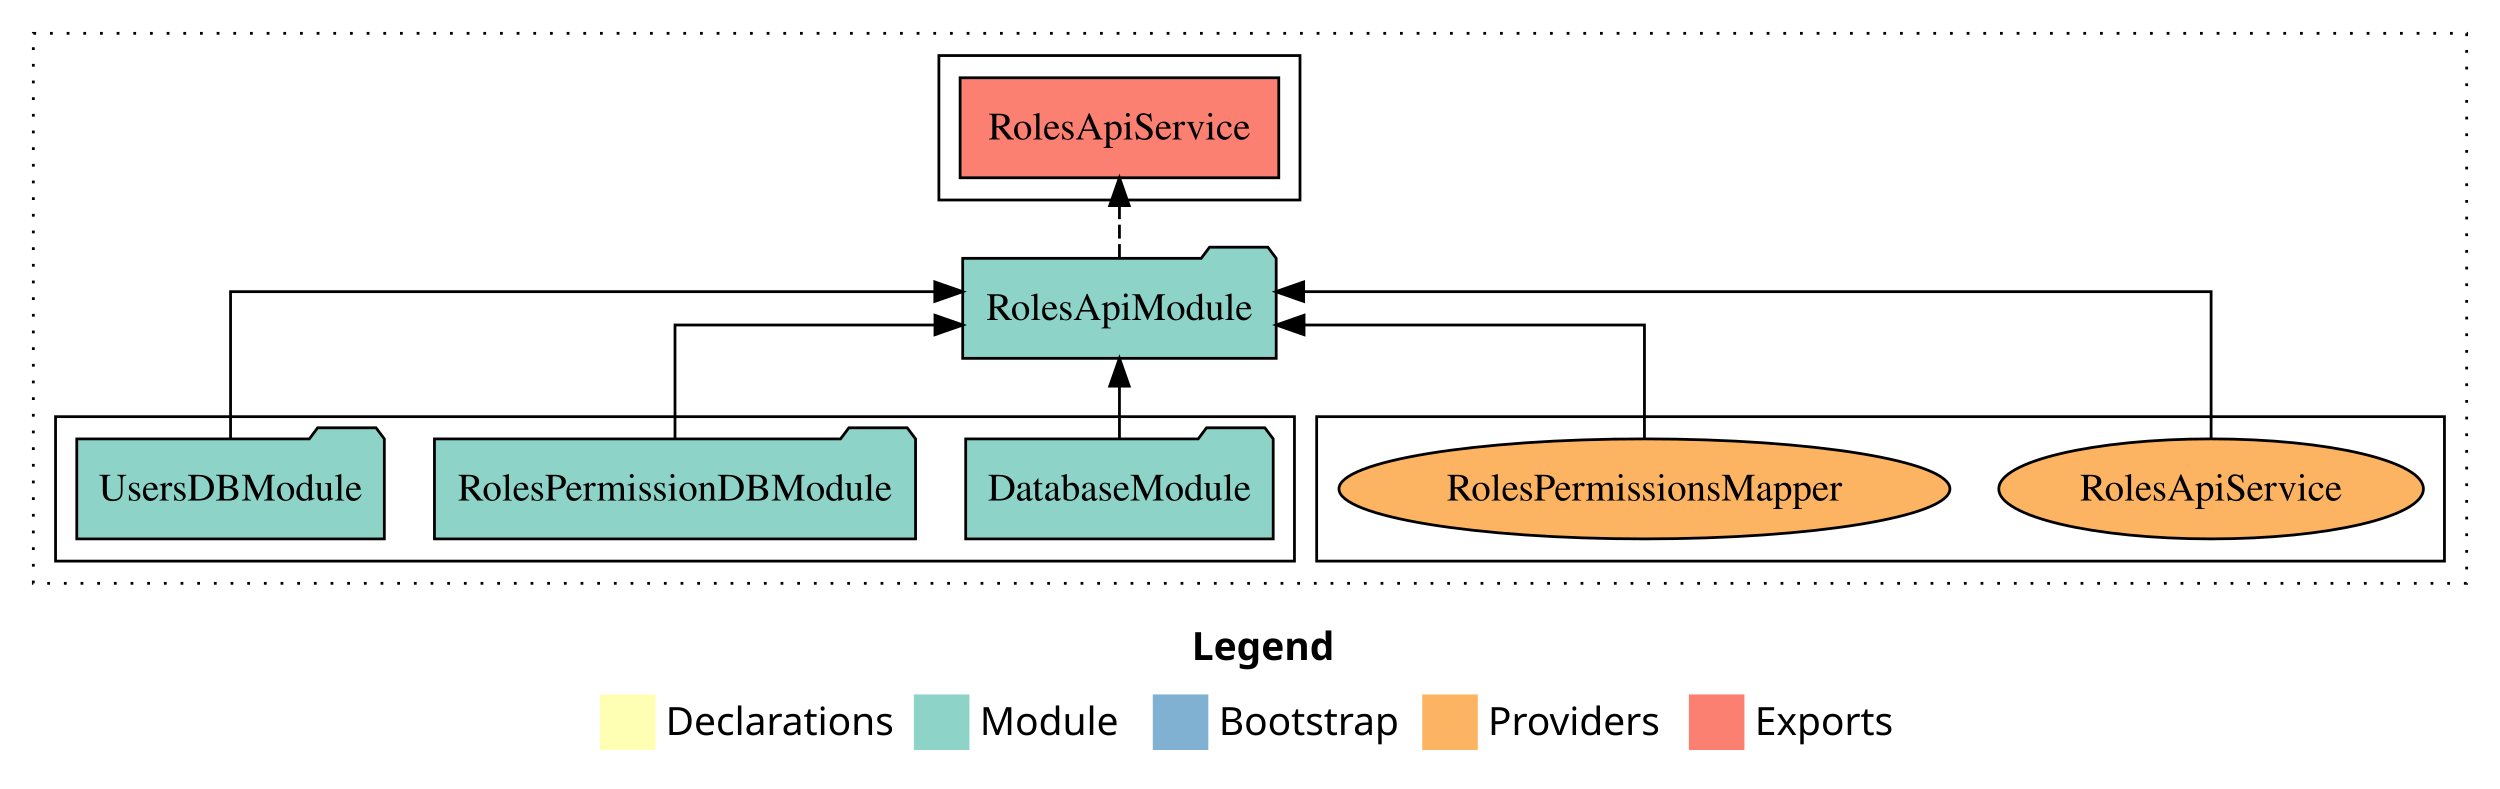
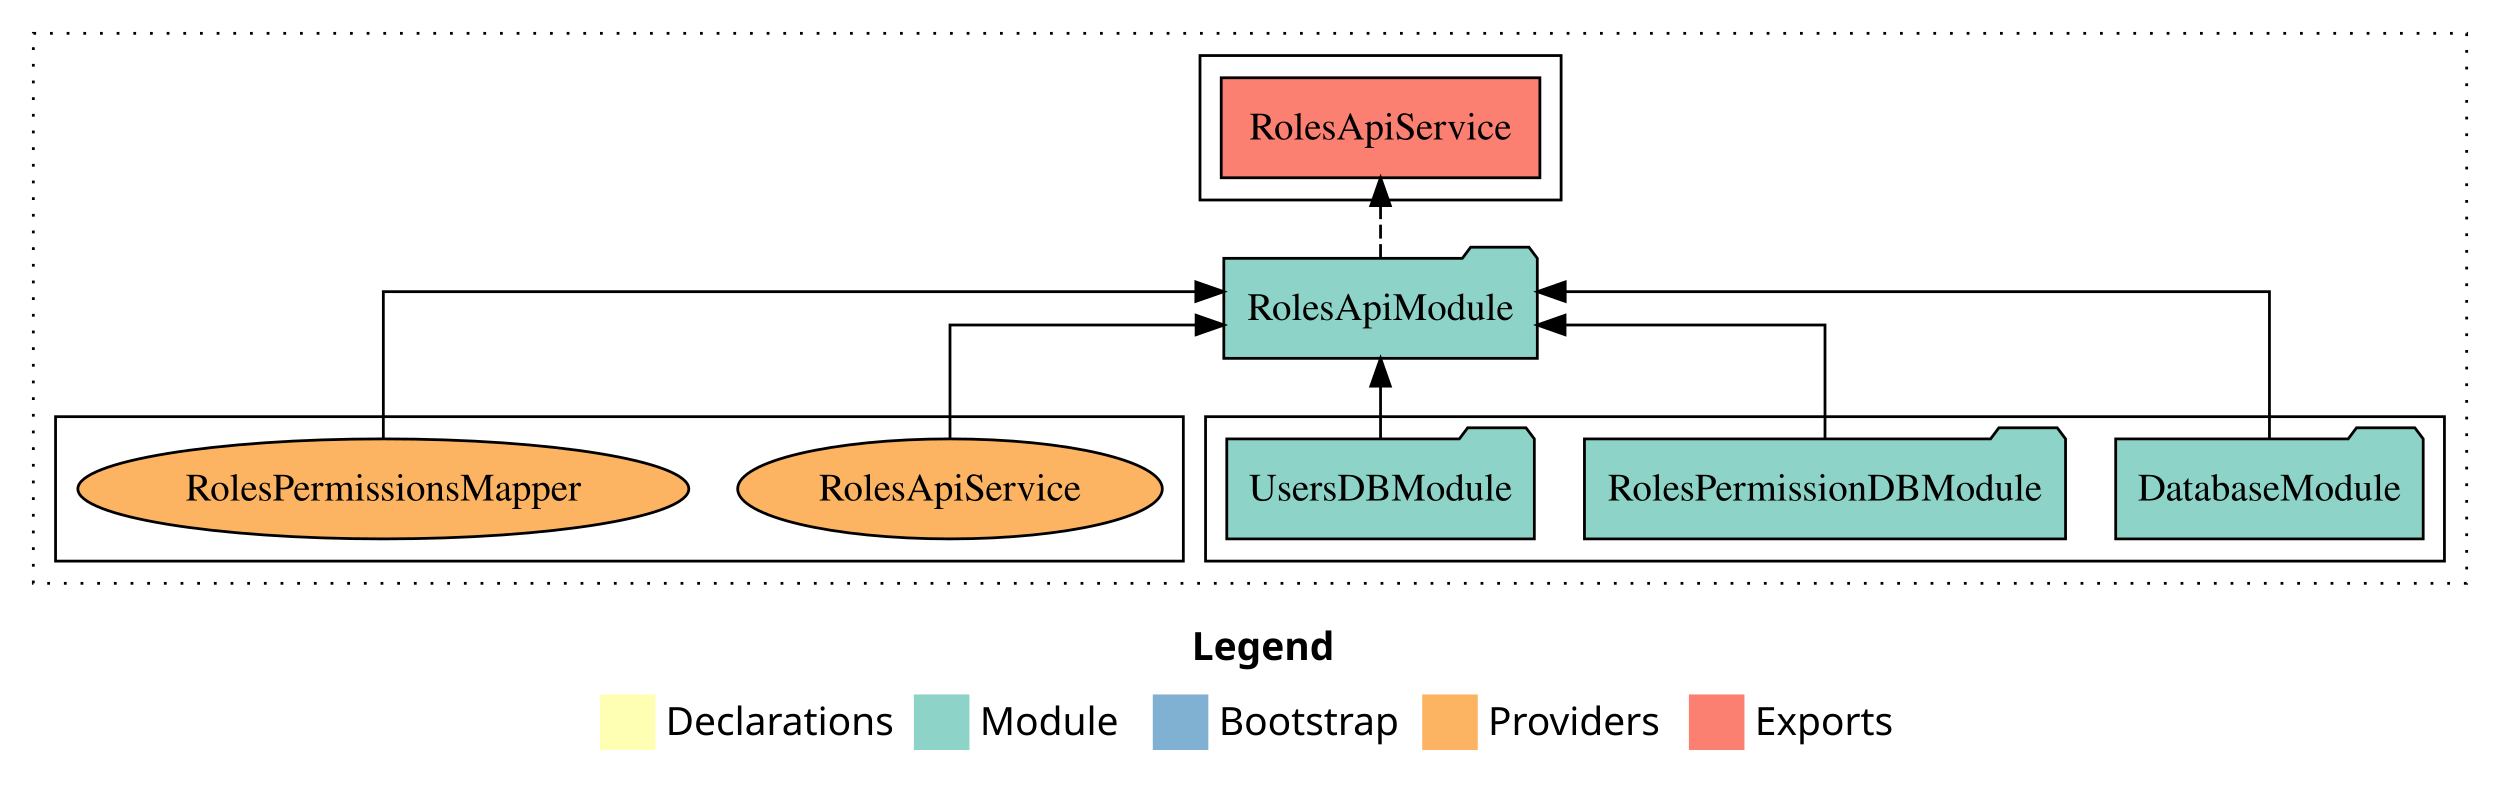
<svg xmlns="http://www.w3.org/2000/svg" width="900pt" height="284pt" viewBox="0.00 0.00 900.00 284.00">
  <g id="graph0" class="graph" transform="scale(1 1) rotate(0) translate(4 280)">
    <polygon fill="white" stroke="transparent" points="-4,4 -4,-280 896,-280 896,4 -4,4" />
    <text text-anchor="start" x="425.01" y="-42.4" font-family="Times-12" font-weight="bold" font-size="14.00">Legend</text>
    <polygon fill="#ffffb3" stroke="transparent" points="212,-10 212,-30 232,-30 232,-10 212,-10" />
    <text text-anchor="start" x="235.63" y="-15.4" font-family="Times-12" font-size="14.00">  Declarations</text>
    <polygon fill="#8dd3c7" stroke="transparent" points="325,-10 325,-30 345,-30 345,-10 325,-10" />
    <text text-anchor="start" x="348.73" y="-15.4" font-family="Times-12" font-size="14.00">  Module</text>
    <polygon fill="#80b1d3" stroke="transparent" points="411,-10 411,-30 431,-30 431,-10 411,-10" />
    <text text-anchor="start" x="434.78" y="-15.4" font-family="Times-12" font-size="14.00">  Bootstrap</text>
    <polygon fill="#fdb462" stroke="transparent" points="508,-10 508,-30 528,-30 528,-10 508,-10" />
    <text text-anchor="start" x="531.67" y="-15.4" font-family="Times-12" font-size="14.00">  Providers</text>
    <polygon fill="#fb8072" stroke="transparent" points="604,-10 604,-30 624,-30 624,-10 604,-10" />
    <text text-anchor="start" x="627.73" y="-15.4" font-family="Times-12" font-size="14.00">  Exports</text>
    <g id="clust1" class="cluster">
      <polygon fill="none" stroke="black" stroke-dasharray="1,5" points="8,-70 8,-268 884,-268 884,-70 8,-70" />
    </g>
-     <g id="clust6" class="cluster">
-       <polygon fill="none" stroke="black" points="470,-78 470,-130 876,-130 876,-78 470,-78" />
-     </g>
    <g id="clust3" class="cluster">
-       <polygon fill="none" stroke="black" points="16,-78 16,-130 462,-130 462,-78 16,-78" />
+       <polygon fill="none" stroke="black" points="430,-78 430,-130 876,-130 876,-78 430,-78" />
    </g>
    <g id="clust4" class="cluster">
-       <polygon fill="none" stroke="black" points="334,-208 334,-260 464,-260 464,-208 334,-208" />
+       <polygon fill="none" stroke="black" points="428,-208 428,-260 558,-260 558,-208 428,-208" />
+     </g>
+     <g id="clust6" class="cluster">
+       <polygon fill="none" stroke="black" points="16,-78 16,-130 422,-130 422,-78 16,-78" />
    </g>
    <g id="node1" class="node">
-       <polygon fill="#8dd3c7" stroke="black" points="454.35,-122 451.35,-126 430.35,-126 427.35,-122 343.65,-122 343.65,-86 454.35,-86 454.35,-122" />
-       <text text-anchor="middle" x="399" y="-99.8" font-family="Times,serif" font-size="14.00">DatabaseModule</text>
+       <polygon fill="#8dd3c7" stroke="black" points="868.35,-122 865.35,-126 844.35,-126 841.35,-122 757.65,-122 757.65,-86 868.35,-86 868.35,-122" />
+       <text text-anchor="middle" x="813" y="-99.8" font-family="Times,serif" font-size="14.00">DatabaseModule</text>
    </g>
    <g id="node4" class="node">
-       <polygon fill="#8dd3c7" stroke="black" points="455.43,-187 452.43,-191 431.43,-191 428.43,-187 342.57,-187 342.57,-151 455.43,-151 455.43,-187" />
-       <text text-anchor="middle" x="399" y="-164.8" font-family="Times,serif" font-size="14.00">RolesApiModule</text>
+       <polygon fill="#8dd3c7" stroke="black" points="549.43,-187 546.43,-191 525.43,-191 522.43,-187 436.57,-187 436.57,-151 549.43,-151 549.43,-187" />
+       <text text-anchor="middle" x="493" y="-164.8" font-family="Times,serif" font-size="14.00">RolesApiModule</text>
    </g>
    <g id="edge1" class="edge">
-       <path fill="none" stroke="black" d="M399,-122.11C399,-122.11 399,-140.99 399,-140.99" />
-       <polygon fill="black" stroke="black" points="395.5,-140.99 399,-150.99 402.5,-140.99 395.5,-140.99" />
+       <path fill="none" stroke="black" d="M813,-122.28C813,-143.32 813,-175 813,-175 813,-175 559.47,-175 559.47,-175" />
+       <polygon fill="black" stroke="black" points="559.47,-171.5 549.47,-175 559.47,-178.5 559.47,-171.5" />
    </g>
    <g id="node2" class="node">
-       <polygon fill="#8dd3c7" stroke="black" points="325.6,-122 322.6,-126 301.6,-126 298.6,-122 152.4,-122 152.4,-86 325.6,-86 325.6,-122" />
-       <text text-anchor="middle" x="239" y="-99.8" font-family="Times,serif" font-size="14.00">RolesPermissionDBModule</text>
+       <polygon fill="#8dd3c7" stroke="black" points="739.6,-122 736.6,-126 715.6,-126 712.6,-122 566.4,-122 566.4,-86 739.6,-86 739.6,-122" />
+       <text text-anchor="middle" x="653" y="-99.8" font-family="Times,serif" font-size="14.00">RolesPermissionDBModule</text>
    </g>
    <g id="edge2" class="edge">
-       <path fill="none" stroke="black" d="M239,-122.02C239,-139.37 239,-163 239,-163 239,-163 332.59,-163 332.59,-163" />
-       <polygon fill="black" stroke="black" points="332.59,-166.5 342.59,-163 332.59,-159.5 332.59,-166.5" />
+       <path fill="none" stroke="black" d="M653,-122.02C653,-139.37 653,-163 653,-163 653,-163 559.41,-163 559.41,-163" />
+       <polygon fill="black" stroke="black" points="559.41,-159.5 549.41,-163 559.41,-166.5 559.41,-159.5" />
    </g>
    <g id="node3" class="node">
-       <polygon fill="#8dd3c7" stroke="black" points="134.36,-122 131.36,-126 110.36,-126 107.36,-122 23.64,-122 23.64,-86 134.36,-86 134.36,-122" />
-       <text text-anchor="middle" x="79" y="-99.8" font-family="Times,serif" font-size="14.00">UsersDBModule</text>
+       <polygon fill="#8dd3c7" stroke="black" points="548.36,-122 545.36,-126 524.36,-126 521.36,-122 437.64,-122 437.64,-86 548.36,-86 548.36,-122" />
+       <text text-anchor="middle" x="493" y="-99.8" font-family="Times,serif" font-size="14.00">UsersDBModule</text>
    </g>
    <g id="edge3" class="edge">
-       <path fill="none" stroke="black" d="M79,-122.28C79,-143.32 79,-175 79,-175 79,-175 332.53,-175 332.53,-175" />
-       <polygon fill="black" stroke="black" points="332.53,-178.5 342.53,-175 332.53,-171.5 332.53,-178.5" />
+       <path fill="none" stroke="black" d="M493,-122.11C493,-122.11 493,-140.99 493,-140.99" />
+       <polygon fill="black" stroke="black" points="489.5,-140.99 493,-150.99 496.5,-140.99 489.5,-140.99" />
    </g>
    <g id="node5" class="node">
-       <polygon fill="#fb8072" stroke="black" points="456.36,-252 341.64,-252 341.64,-216 456.36,-216 456.36,-252" />
-       <text text-anchor="middle" x="399" y="-229.8" font-family="Times,serif" font-size="14.00">RolesApiService </text>
+       <polygon fill="#fb8072" stroke="black" points="550.36,-252 435.64,-252 435.64,-216 550.36,-216 550.36,-252" />
+       <text text-anchor="middle" x="493" y="-229.8" font-family="Times,serif" font-size="14.00">RolesApiService </text>
    </g>
    <g id="edge4" class="edge">
-       <path fill="none" stroke="black" stroke-dasharray="5,2" d="M399,-187.11C399,-187.11 399,-205.99 399,-205.99" />
-       <polygon fill="black" stroke="black" points="395.5,-205.99 399,-215.99 402.5,-205.99 395.5,-205.99" />
+       <path fill="none" stroke="black" stroke-dasharray="5,2" d="M493,-187.11C493,-187.11 493,-205.99 493,-205.99" />
+       <polygon fill="black" stroke="black" points="489.5,-205.99 493,-215.99 496.5,-205.99 489.5,-205.99" />
    </g>
    <g id="node6" class="node">
-       <ellipse fill="#fdb462" stroke="black" cx="792" cy="-104" rx="76.44" ry="18" />
-       <text text-anchor="middle" x="792" y="-99.8" font-family="Times,serif" font-size="14.00">RolesApiService</text>
+       <ellipse fill="#fdb462" stroke="black" cx="338" cy="-104" rx="76.44" ry="18" />
+       <text text-anchor="middle" x="338" y="-99.8" font-family="Times,serif" font-size="14.00">RolesApiService</text>
    </g>
    <g id="edge5" class="edge">
-       <path fill="none" stroke="black" d="M792,-122.28C792,-143.32 792,-175 792,-175 792,-175 465.31,-175 465.31,-175" />
-       <polygon fill="black" stroke="black" points="465.31,-171.5 455.31,-175 465.31,-178.5 465.31,-171.5" />
+       <path fill="none" stroke="black" d="M338,-122.02C338,-139.37 338,-163 338,-163 338,-163 426.6,-163 426.6,-163" />
+       <polygon fill="black" stroke="black" points="426.6,-166.5 436.6,-163 426.6,-159.5 426.6,-166.5" />
    </g>
    <g id="node7" class="node">
-       <ellipse fill="#fdb462" stroke="black" cx="588" cy="-104" rx="109.97" ry="18" />
-       <text text-anchor="middle" x="588" y="-99.8" font-family="Times,serif" font-size="14.00">RolesPermissionsMapper</text>
+       <ellipse fill="#fdb462" stroke="black" cx="134" cy="-104" rx="109.97" ry="18" />
+       <text text-anchor="middle" x="134" y="-99.8" font-family="Times,serif" font-size="14.00">RolesPermissionsMapper</text>
    </g>
    <g id="edge6" class="edge">
-       <path fill="none" stroke="black" d="M588,-122.02C588,-139.37 588,-163 588,-163 588,-163 465.45,-163 465.45,-163" />
-       <polygon fill="black" stroke="black" points="465.45,-159.5 455.45,-163 465.45,-166.5 465.45,-159.5" />
+       <path fill="none" stroke="black" d="M134,-122.28C134,-143.32 134,-175 134,-175 134,-175 426.51,-175 426.51,-175" />
+       <polygon fill="black" stroke="black" points="426.51,-178.5 436.51,-175 426.51,-171.5 426.51,-178.5" />
    </g>
  </g>
</svg>
